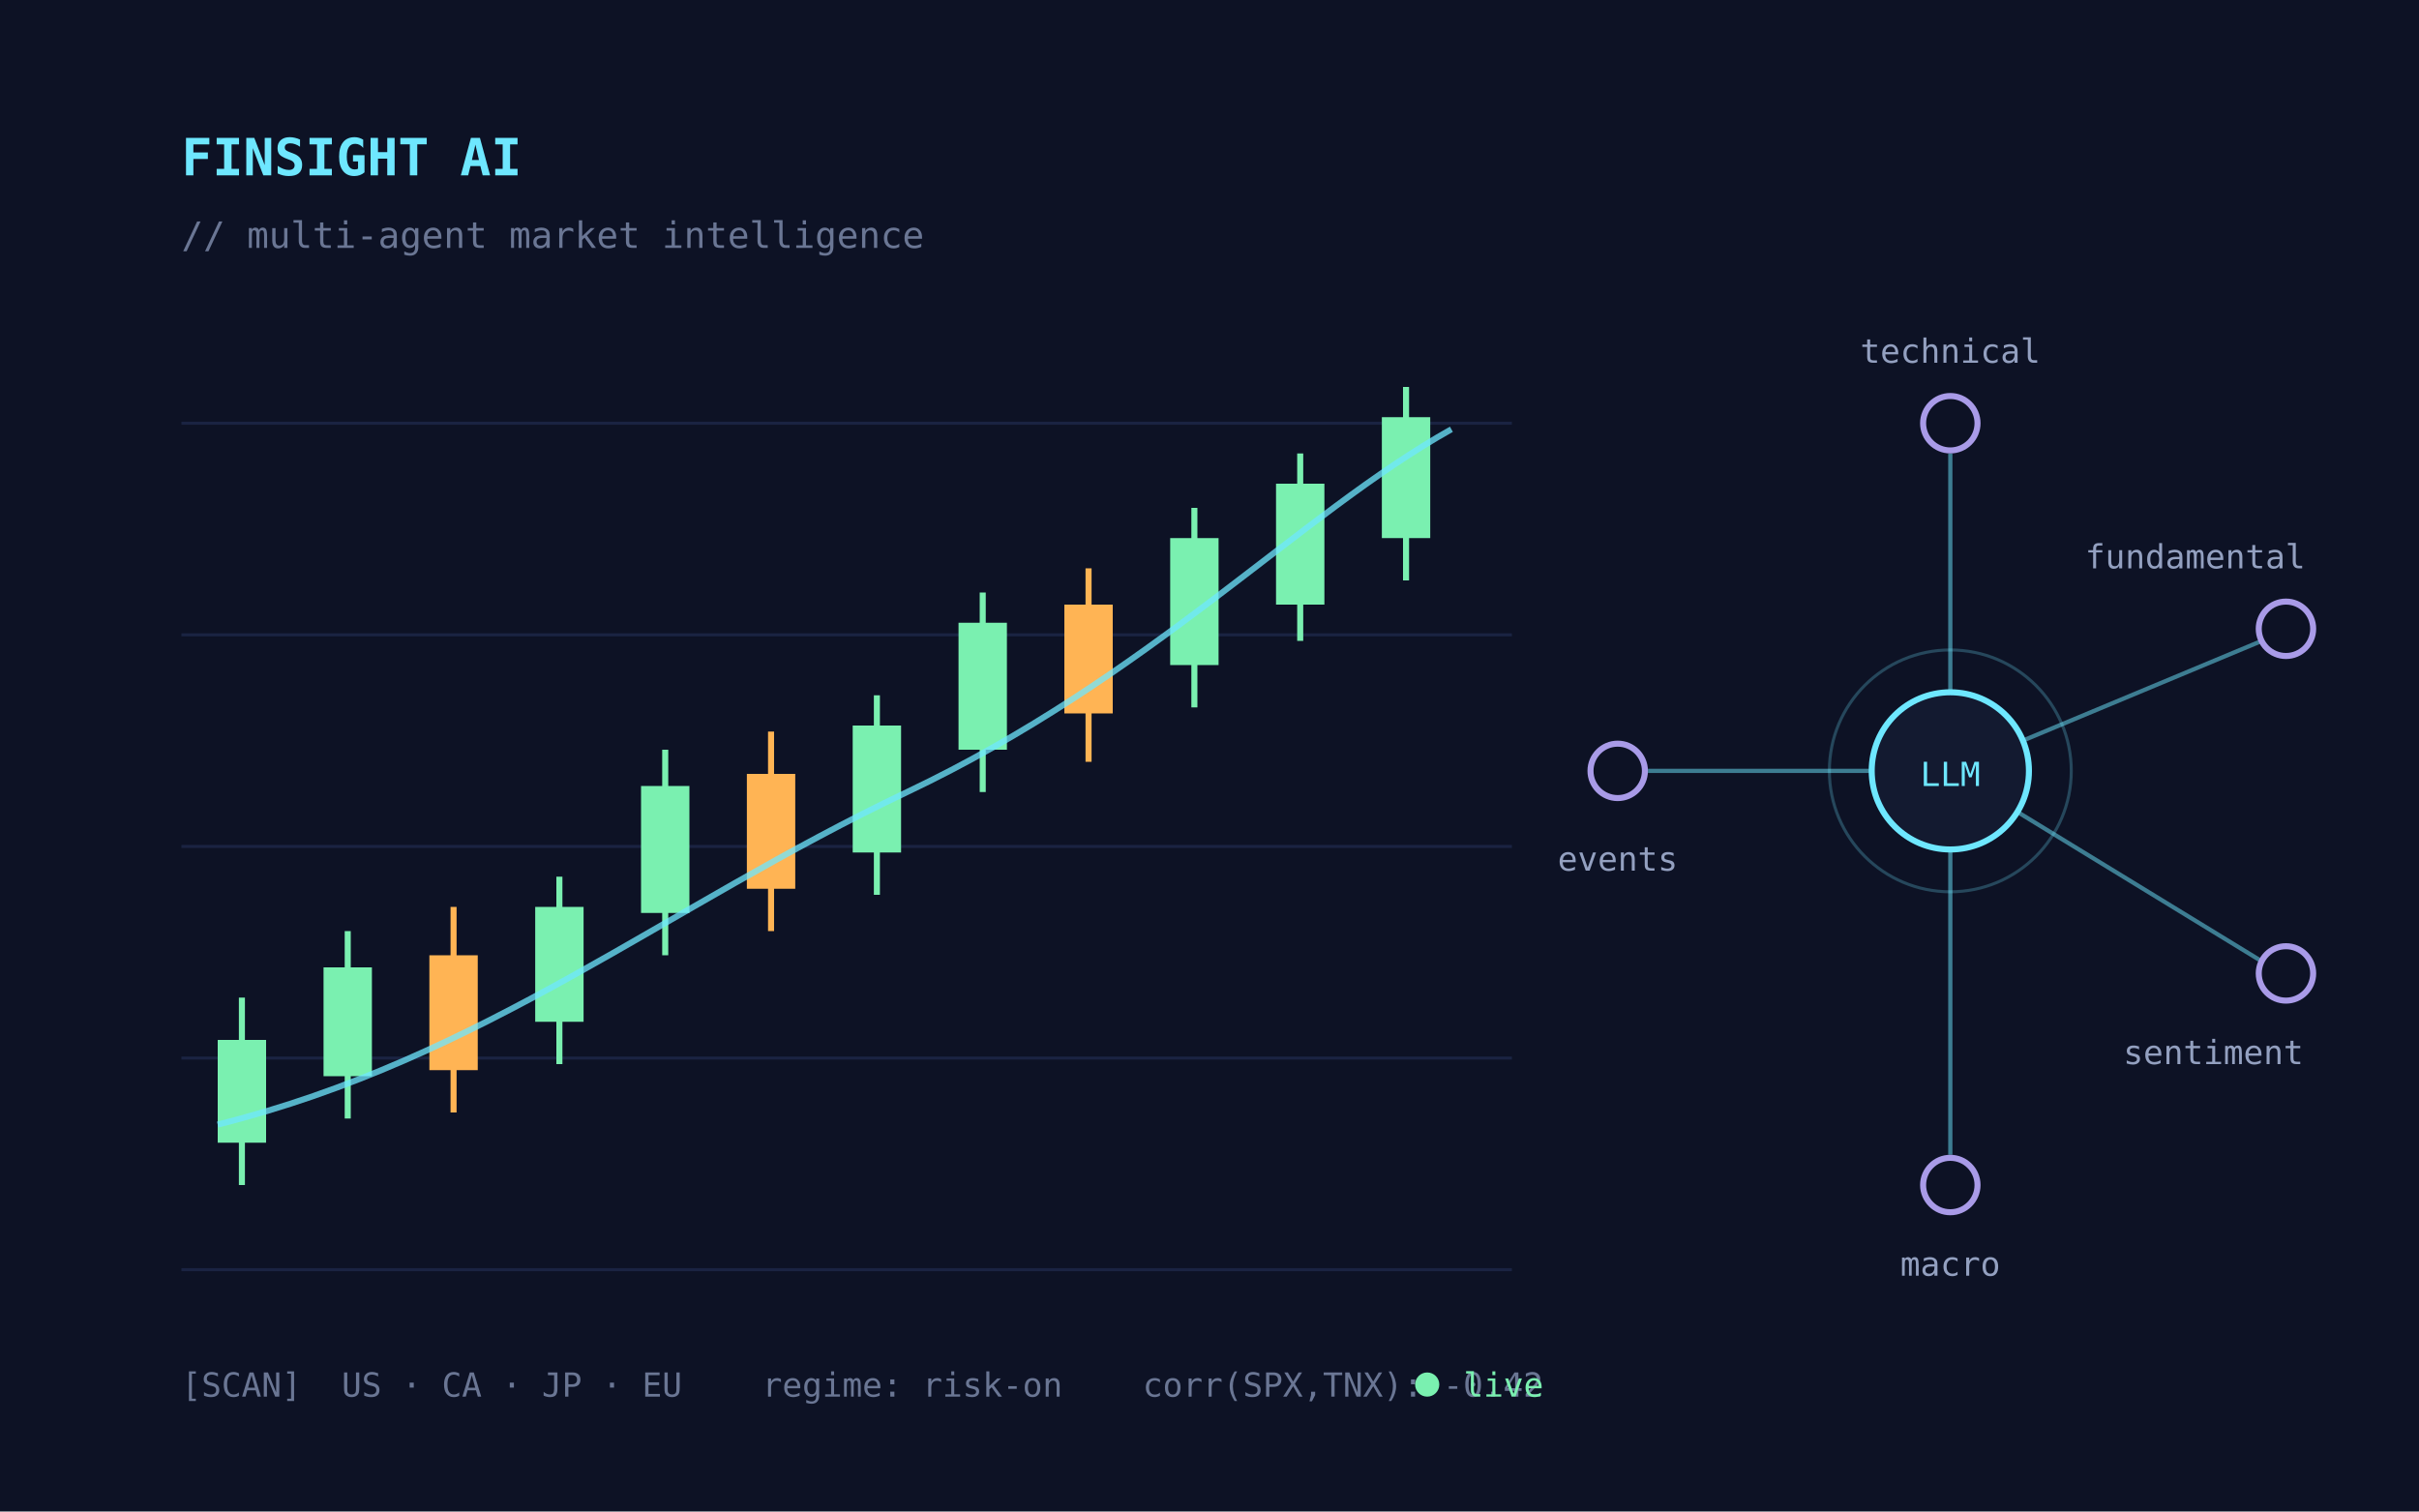
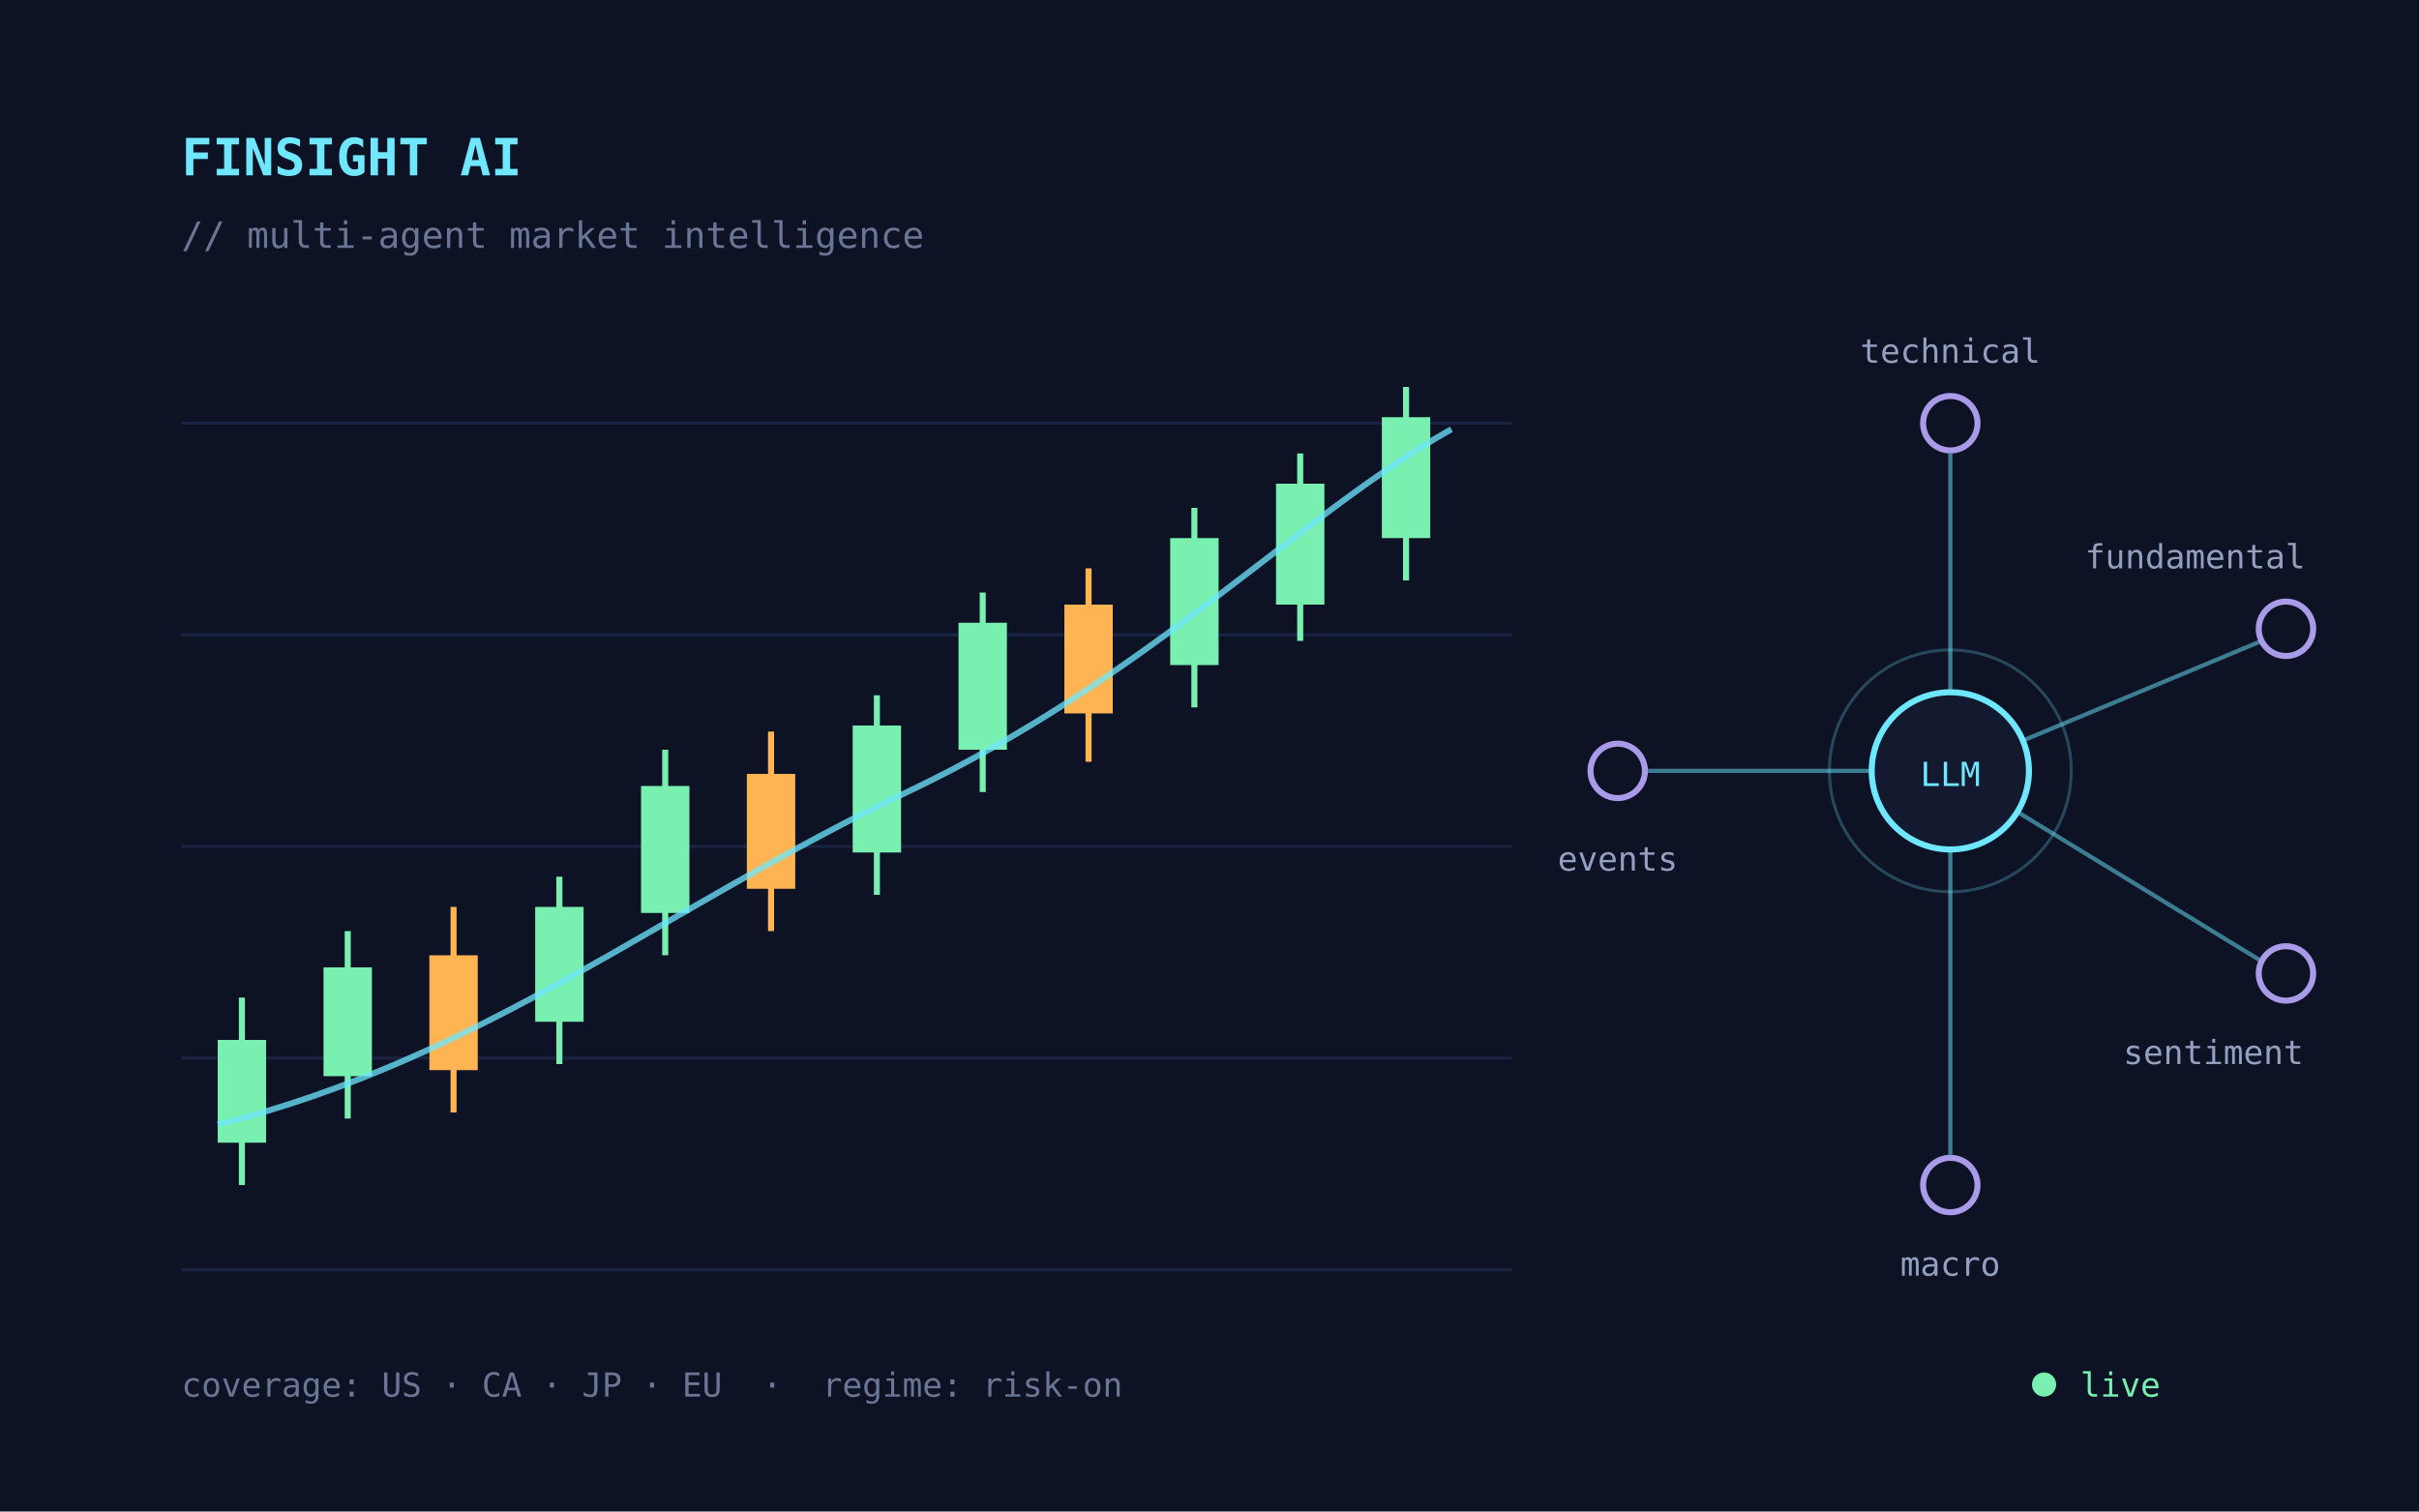
<svg xmlns="http://www.w3.org/2000/svg" viewBox="0 0 800 500" font-family="'IBM Plex Mono', Consolas, monospace">
  <rect width="800" height="500" fill="#0d1225" />
  <g stroke="#1a2342" stroke-width="1">
    <line x1="60" y1="140" x2="500" y2="140" />
    <line x1="60" y1="210" x2="500" y2="210" />
    <line x1="60" y1="280" x2="500" y2="280" />
    <line x1="60" y1="350" x2="500" y2="350" />
    <line x1="60" y1="420" x2="500" y2="420" />
  </g>
  <text x="60" y="58" fill="#6ee7ff" font-size="17" font-weight="600">FINSIGHT AI</text>
  <text x="60" y="82" fill="#6a7694" font-size="12">// multi-agent market intelligence</text>
  <g stroke-width="2">
    <line x1="80" y1="330" x2="80" y2="392" stroke="#7af0b0" />
    <rect x="72" y="344" width="16" height="34" fill="#7af0b0" />
    <line x1="115" y1="308" x2="115" y2="370" stroke="#7af0b0" />
    <rect x="107" y="320" width="16" height="36" fill="#7af0b0" />
    <line x1="150" y1="300" x2="150" y2="368" stroke="#ffb454" />
    <rect x="142" y="316" width="16" height="38" fill="#ffb454" />
    <line x1="185" y1="290" x2="185" y2="352" stroke="#7af0b0" />
    <rect x="177" y="300" width="16" height="38" fill="#7af0b0" />
    <line x1="220" y1="248" x2="220" y2="316" stroke="#7af0b0" />
    <rect x="212" y="260" width="16" height="42" fill="#7af0b0" />
    <line x1="255" y1="242" x2="255" y2="308" stroke="#ffb454" />
    <rect x="247" y="256" width="16" height="38" fill="#ffb454" />
    <line x1="290" y1="230" x2="290" y2="296" stroke="#7af0b0" />
    <rect x="282" y="240" width="16" height="42" fill="#7af0b0" />
    <line x1="325" y1="196" x2="325" y2="262" stroke="#7af0b0" />
    <rect x="317" y="206" width="16" height="42" fill="#7af0b0" />
    <line x1="360" y1="188" x2="360" y2="252" stroke="#ffb454" />
    <rect x="352" y="200" width="16" height="36" fill="#ffb454" />
    <line x1="395" y1="168" x2="395" y2="234" stroke="#7af0b0" />
    <rect x="387" y="178" width="16" height="42" fill="#7af0b0" />
    <line x1="430" y1="150" x2="430" y2="212" stroke="#7af0b0" />
    <rect x="422" y="160" width="16" height="40" fill="#7af0b0" />
    <line x1="465" y1="128" x2="465" y2="192" stroke="#7af0b0" />
    <rect x="457" y="138" width="16" height="40" fill="#7af0b0" />
  </g>
  <path d="M72 372 C 160 350, 220 300, 300 262 S 430 170, 480 142" fill="none" stroke="#6ee7ff" stroke-width="2" opacity="0.75" />
  <g stroke="#6ee7ff" stroke-width="1.4" opacity="0.5">
    <line x1="645" y1="255" x2="645" y2="150" />
    <line x1="645" y1="255" x2="748" y2="212" />
    <line x1="645" y1="255" x2="748" y2="318" />
    <line x1="645" y1="255" x2="645" y2="382" />
    <line x1="645" y1="255" x2="545" y2="255" />
  </g>
  <circle cx="645" cy="255" r="26" fill="#131a30" stroke="#6ee7ff" stroke-width="2" />
  <circle cx="645" cy="255" r="40" fill="none" stroke="#6ee7ff" stroke-width="1" opacity="0.25" />
  <text x="645" y="260" fill="#6ee7ff" font-size="11" text-anchor="middle">LLM</text>
  <circle cx="645" cy="140" r="9" fill="#0d1225" stroke="#a99be8" stroke-width="2" />
  <circle cx="756" cy="208" r="9" fill="#0d1225" stroke="#a99be8" stroke-width="2" />
  <circle cx="756" cy="322" r="9" fill="#0d1225" stroke="#a99be8" stroke-width="2" />
  <circle cx="645" cy="392" r="9" fill="#0d1225" stroke="#a99be8" stroke-width="2" />
  <circle cx="535" cy="255" r="9" fill="#0d1225" stroke="#a99be8" stroke-width="2" />
  <text x="645" y="120" fill="#93a0c0" font-size="11" text-anchor="middle">technical</text>
  <text x="726" y="188" fill="#93a0c0" font-size="11" text-anchor="middle">fundamental</text>
  <text x="732" y="352" fill="#93a0c0" font-size="11" text-anchor="middle">sentiment</text>
  <text x="645" y="422" fill="#93a0c0" font-size="11" text-anchor="middle">macro</text>
  <text x="535" y="288" fill="#93a0c0" font-size="11" text-anchor="middle">events</text>
-   <text x="60" y="462" fill="#6a7694" font-size="11">[SCAN]  US · CA · JP · EU    regime: risk-on    corr(SPX,TNX): -0.42</text>
-   <circle cx="472" cy="458" r="4" fill="#7af0b0" />
-   <text x="484" y="462" fill="#7af0b0" font-size="11">live</text>
+   <text x="60" y="462" fill="#6a7694" font-size="11">coverage: US · CA · JP · EU  ·  regime: risk-on</text>
+   <circle cx="676" cy="458" r="4" fill="#7af0b0" />
+   <text x="688" y="462" fill="#7af0b0" font-size="11">live</text>
</svg>
